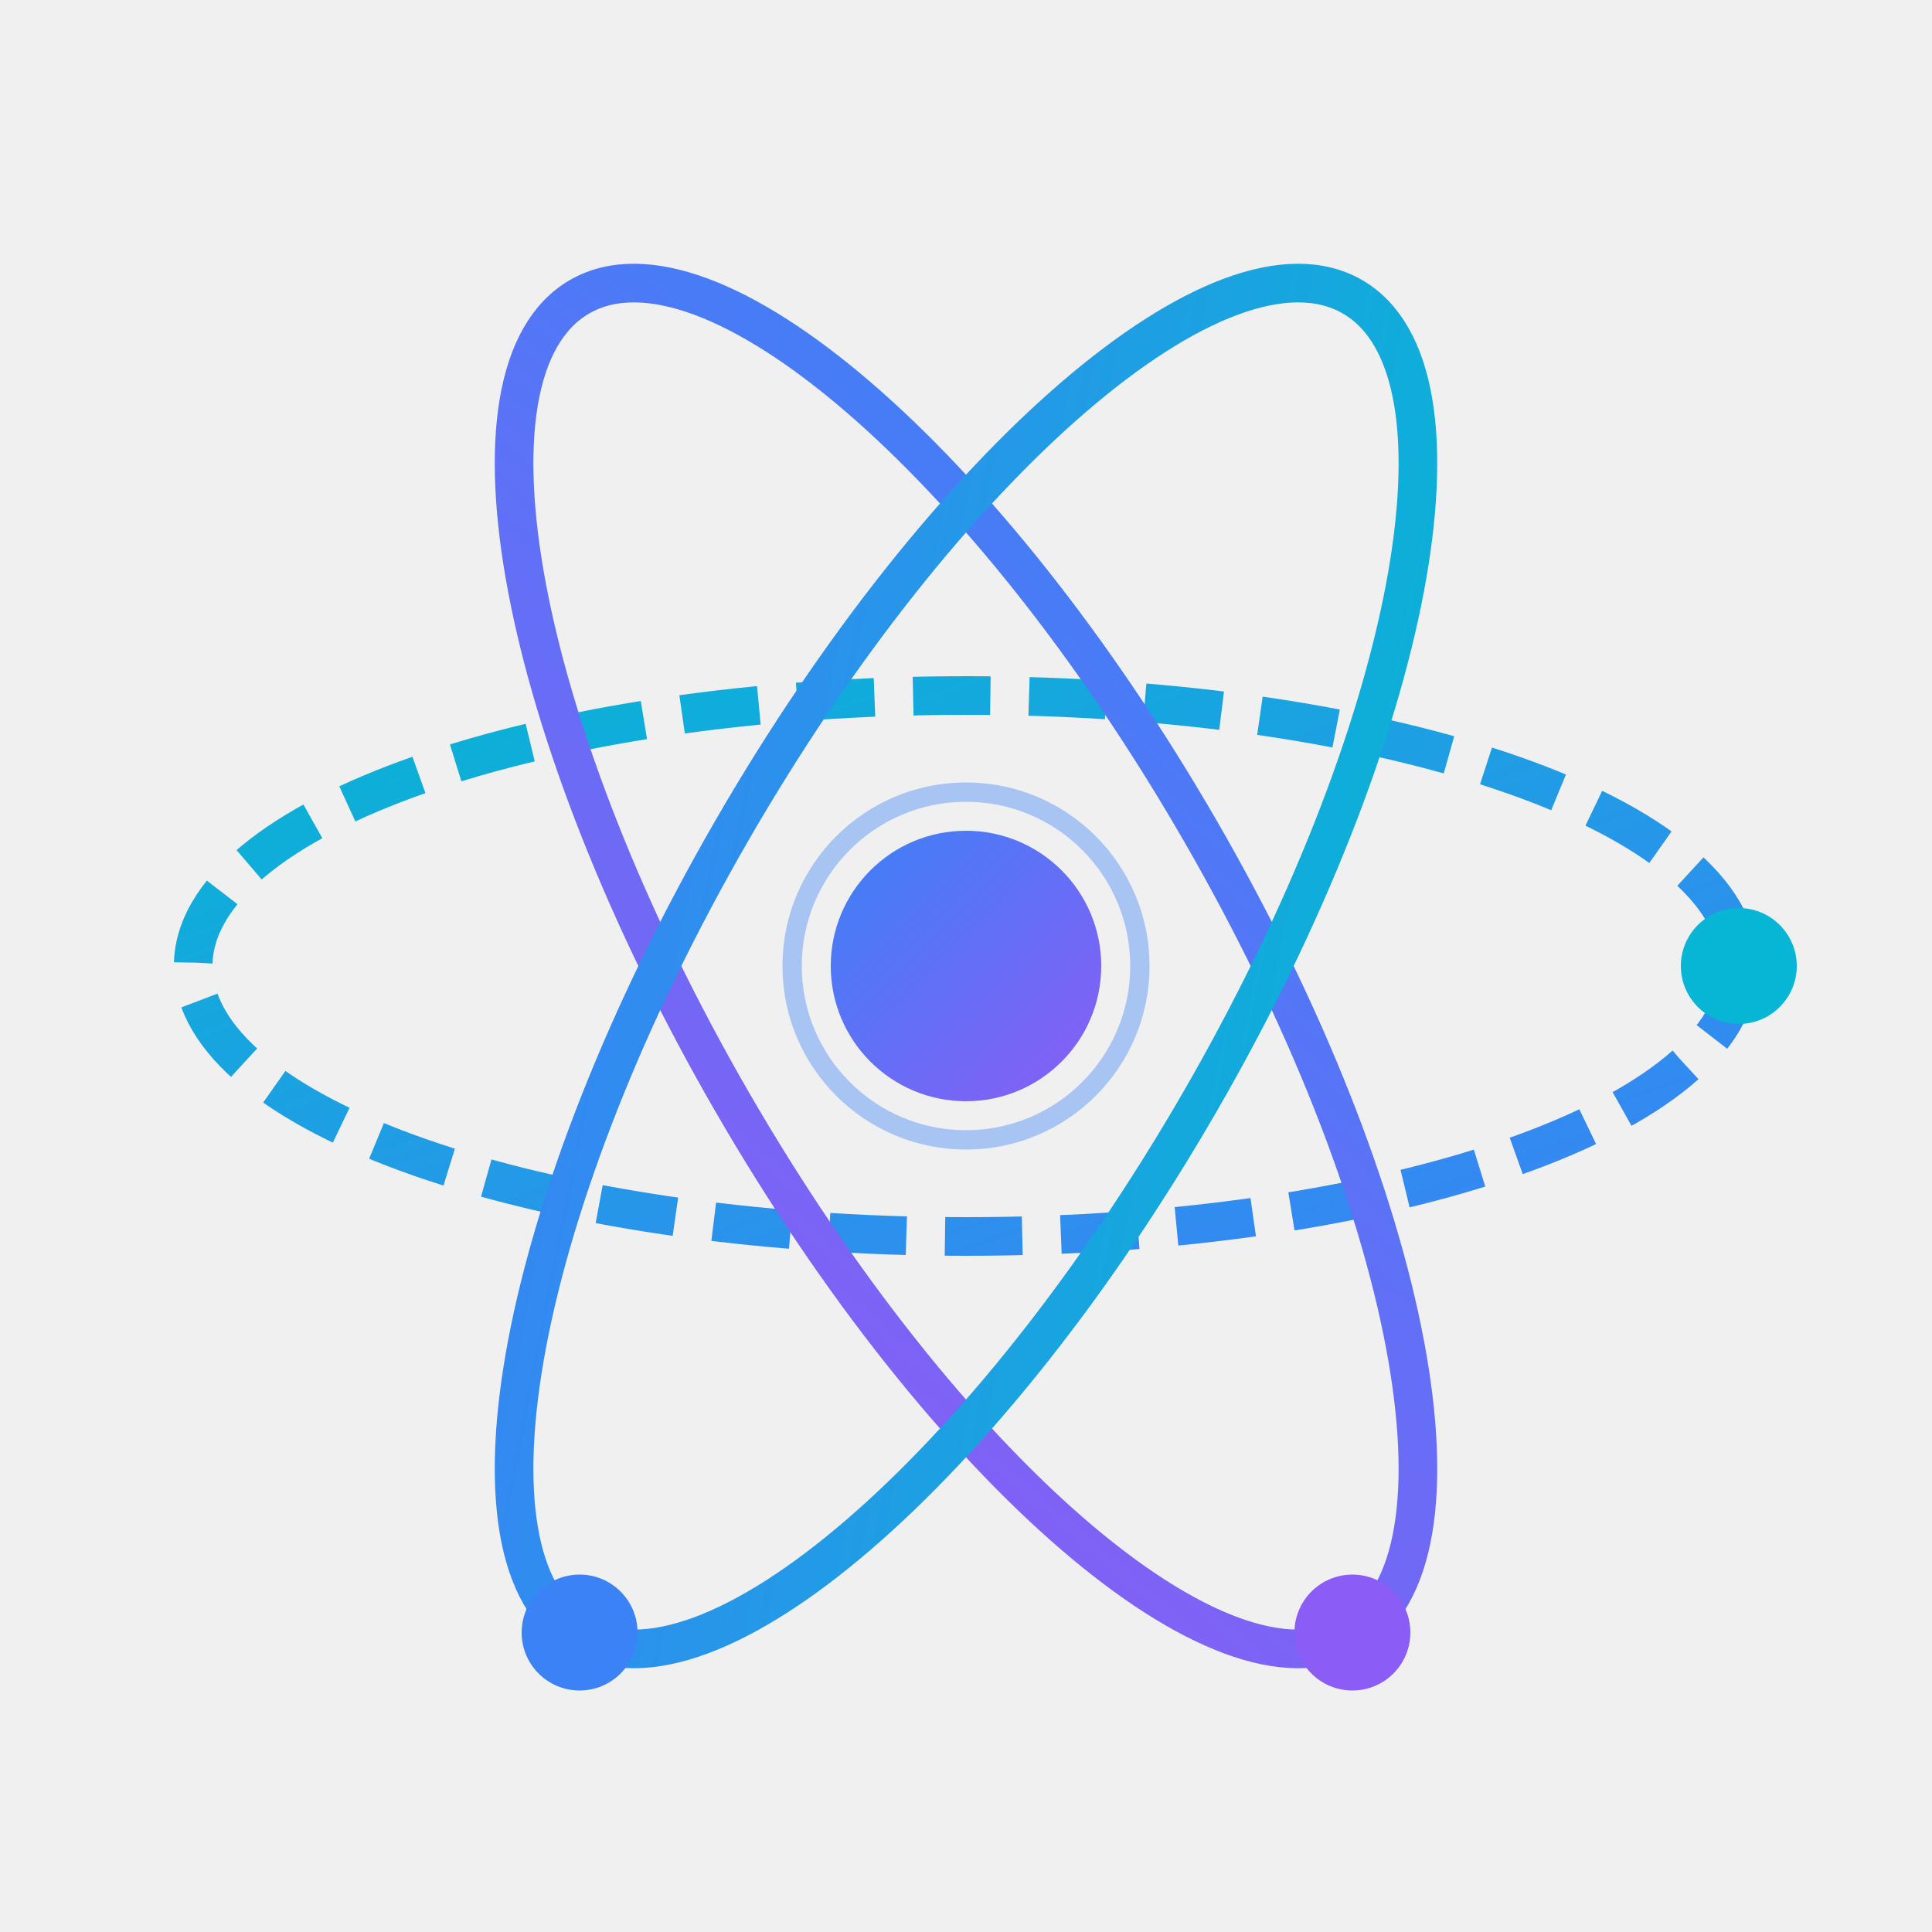
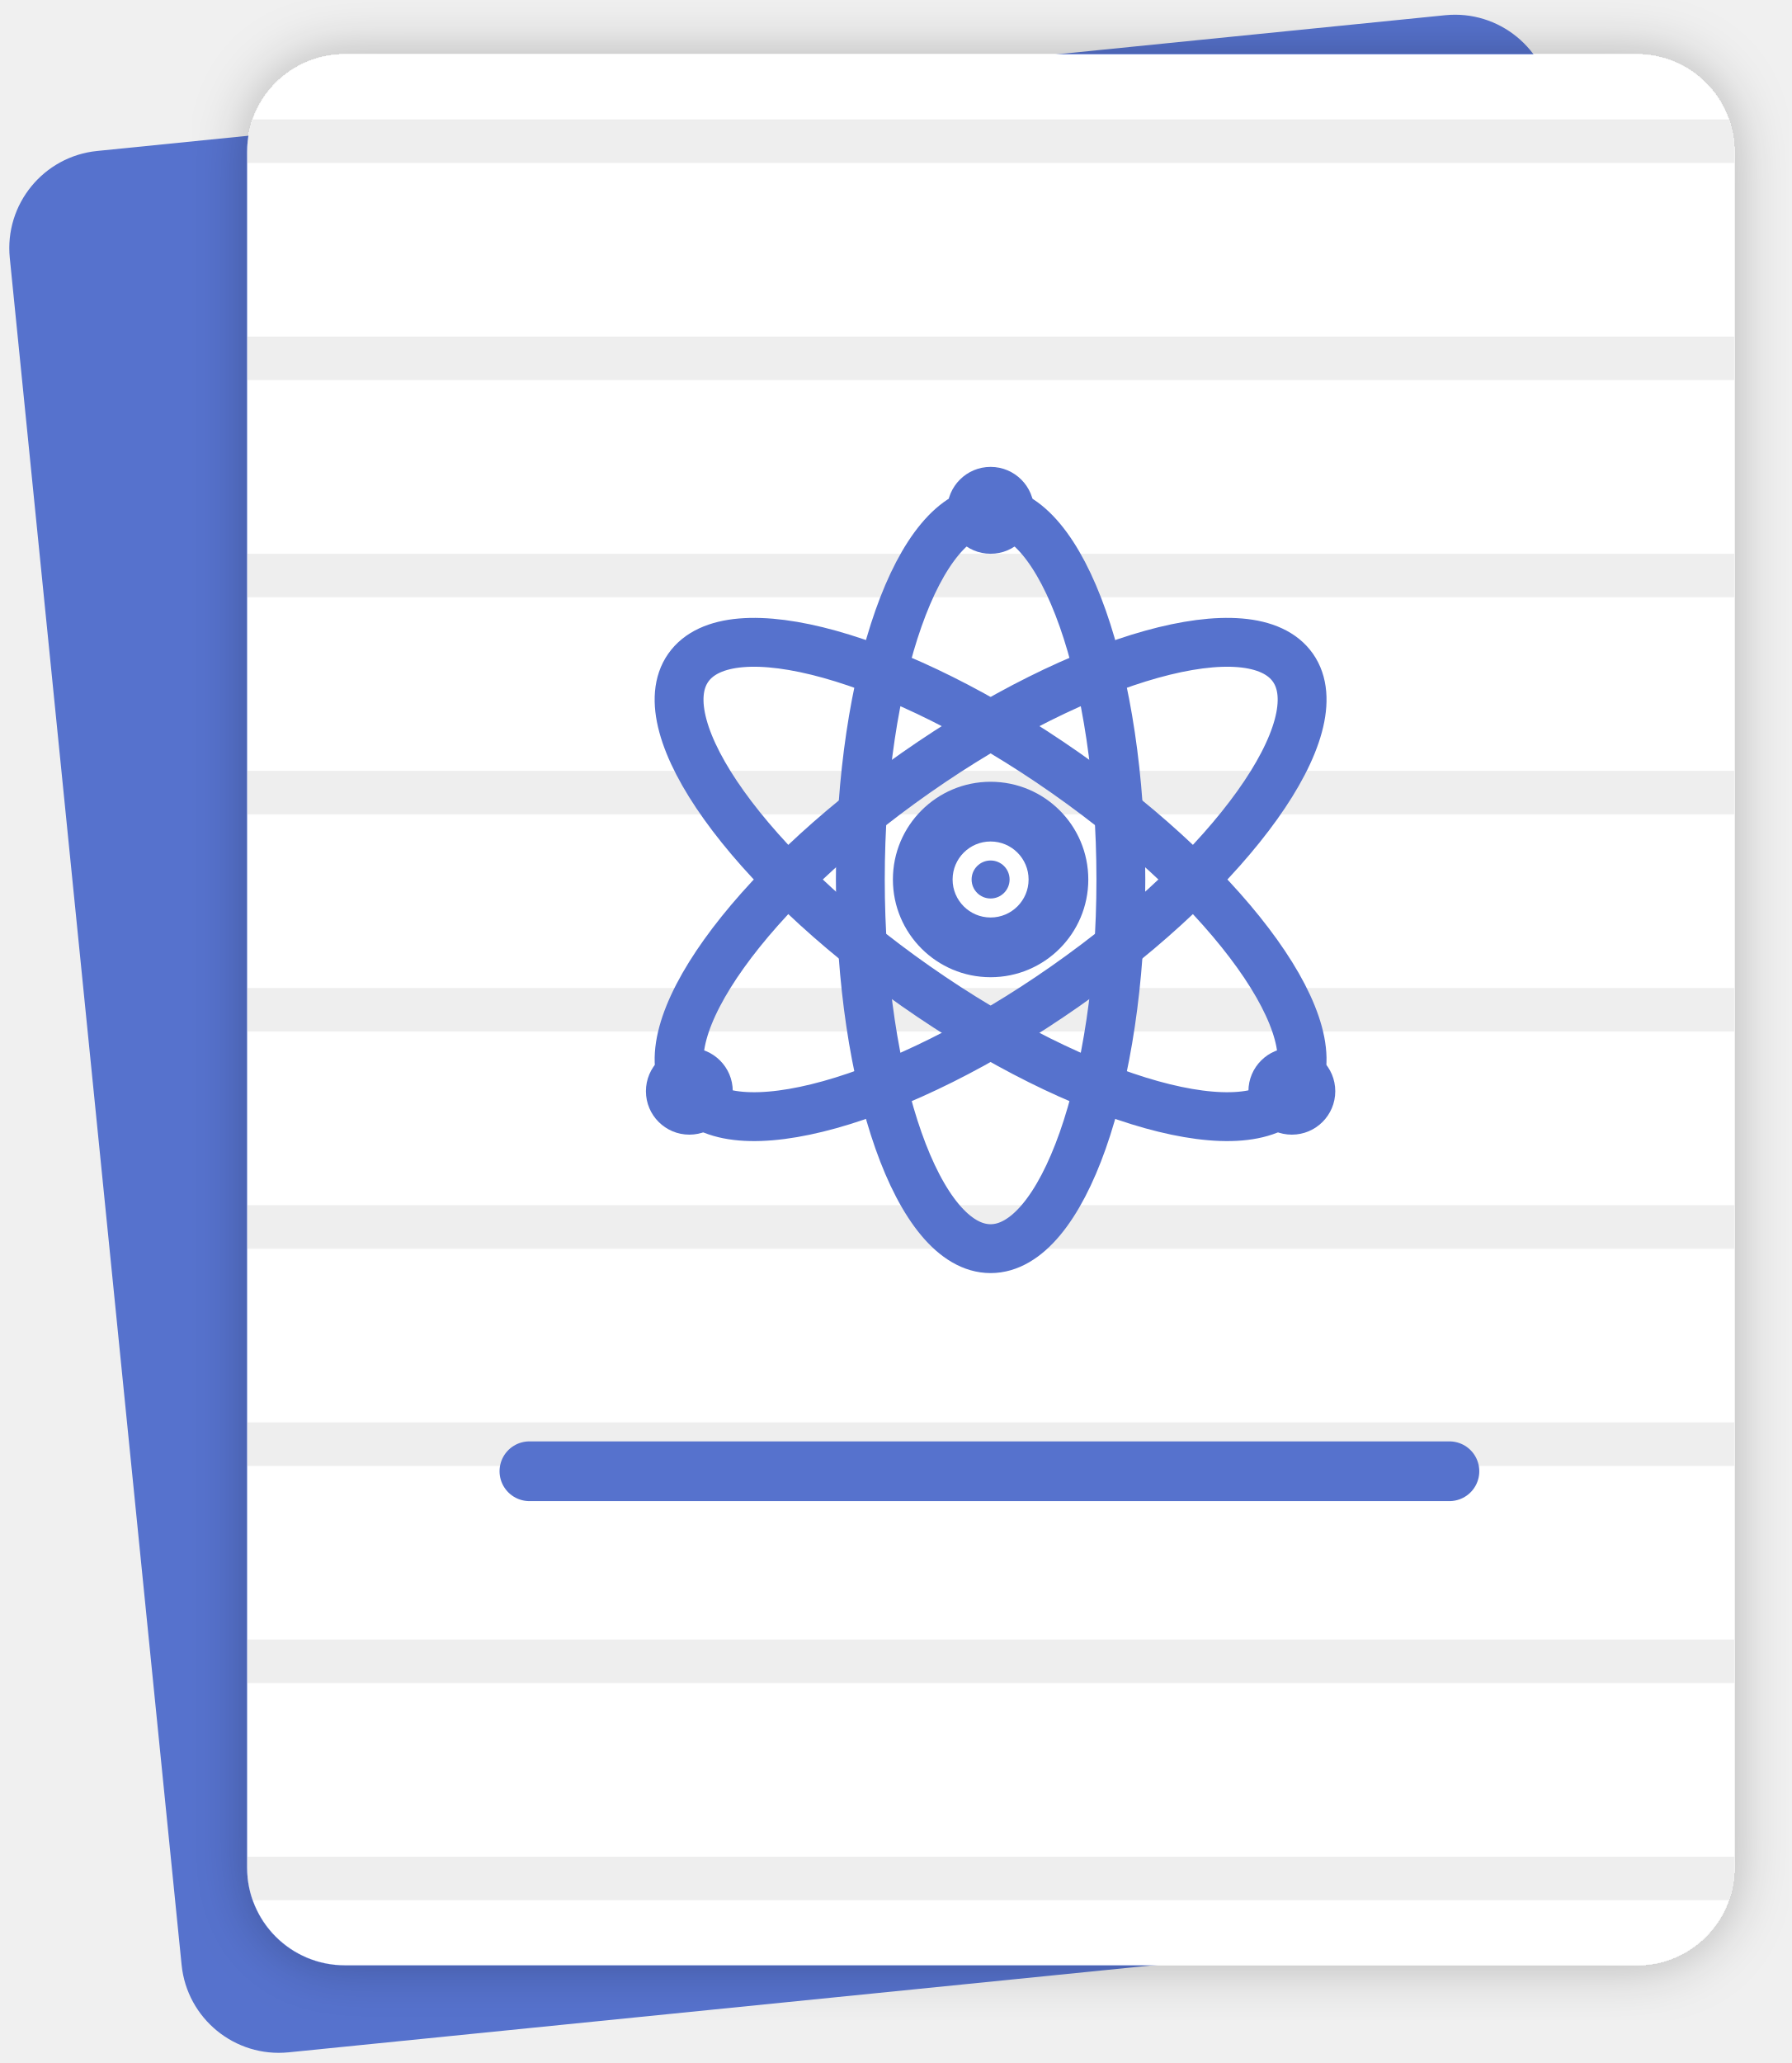
- <svg xmlns="http://www.w3.org/2000/svg" viewBox="0 0 200 200" width="100%" height="100%">
+ <svg xmlns="http://www.w3.org/2000/svg" width="330" height="380" viewBox="0 0 330 380" fill="none">
+   <rect y="29.609" width="285.591" height="352" rx="18" transform="rotate(-5.74915 0 29.6086)" fill="#5672CD" />
+   <g filter="url(#filter0_d_306_31)">
+     <rect x="45.533" y="10" width="274" height="352" rx="18" fill="white" />
+     <rect x="45.533" y="10" width="274" height="352" rx="18" fill="url(#pattern0_306_31)" />
+     <ellipse cx="182.5" cy="162" rx="68" ry="24" stroke="#5672CD" stroke-width="9" fill="none" transform="rotate(90 182.5 162)" />
+     <ellipse cx="182.5" cy="162" rx="68" ry="24" stroke="#5672CD" stroke-width="9" fill="none" transform="rotate(35 182.5 162)" />
+     <ellipse cx="182.5" cy="162" rx="68" ry="24" stroke="#5672CD" stroke-width="9" fill="none" transform="rotate(-35 182.5 162)" />
+     <circle cx="182.5" cy="162" r="18" fill="#5672CD" />
+     <circle cx="182.5" cy="162" r="7" fill="white" />
+     <circle cx="182.5" cy="162" r="3.5" fill="#5672CD" />
+     <circle cx="182.5" cy="94" r="8" fill="#5672CD" />
+     <circle cx="238" cy="201" r="8" fill="#5672CD" />
+     <circle cx="127" cy="201" r="8" fill="#5672CD" />
+     <path d="M97.533 271H267.033" stroke="#5672CD" stroke-width="11" stroke-linecap="round" />
+   </g>
  <defs>
-     <linearGradient id="grad1" x1="0%" y1="0%" x2="100%" y2="100%">
-       <stop offset="0%" style="stop-color:#3b82f6;stop-opacity:1" />
-       <stop offset="100%" style="stop-color:#8b5cf6;stop-opacity:1" />
-     </linearGradient>
-     <linearGradient id="grad2" x1="0%" y1="0%" x2="100%" y2="100%">
-       <stop offset="0%" style="stop-color:#06b6d4;stop-opacity:1" />
-       <stop offset="100%" style="stop-color:#3b82f6;stop-opacity:1" />
-     </linearGradient>
+     <filter id="filter0_d_306_31" x="35.533" y="0" width="294" height="372" filterUnits="userSpaceOnUse" color-interpolation-filters="sRGB">
+       <feFlood flood-opacity="0" result="BackgroundImageFix" />
+       <feColorMatrix in="SourceAlpha" type="matrix" values="0 0 0 0 0 0 0 0 0 0 0 0 0 0 0 0 0 0 127 0" result="hardAlpha" />
+       <feOffset />
+       <feGaussianBlur stdDeviation="5" />
+       <feComposite in2="hardAlpha" operator="out" />
+       <feColorMatrix type="matrix" values="0 0 0 0 0 0 0 0 0 0 0 0 0 0 0 0 0 0 0.25 0" />
+       <feBlend mode="normal" in2="BackgroundImageFix" result="effect1_dropShadow_306_31" />
+       <feBlend mode="normal" in="SourceGraphic" in2="effect1_dropShadow_306_31" result="shape" />
+     </filter>
+     <pattern id="pattern0_306_31" patternUnits="userSpaceOnUse" patternTransform="matrix(1370 0 0 40 45.5326 182)" preserveAspectRatio="none" viewBox="0 0 1370 40" width="1" height="1">
+       <g id="pattern0_306_31_inner">
+         <rect width="274" height="8" fill="#D1D1D1" fill-opacity="0.37" />
+       </g>
+     </pattern>
  </defs>
-   <circle cx="100" cy="100" r="14" fill="url(#grad1)" />
-   <circle cx="100" cy="100" r="18" fill="none" stroke="#3b82f6" stroke-width="2" stroke-opacity="0.4" />
-   <ellipse cx="100" cy="100" rx="80" ry="28" fill="none" stroke="url(#grad2)" stroke-width="4" stroke-dasharray="8 4" transform="rotate(0 100 100)" />
-   <circle cx="180" cy="100" r="6" fill="#06b6d4" />
-   <ellipse cx="100" cy="100" rx="80" ry="28" fill="none" stroke="url(#grad1)" stroke-width="4" transform="rotate(60 100 100)" />
-   <circle cx="140" cy="169" r="6" fill="#8b5cf6" />
-   <ellipse cx="100" cy="100" rx="80" ry="28" fill="none" stroke="url(#grad2)" stroke-width="4" transform="rotate(120 100 100)" />
-   <circle cx="60" cy="169" r="6" fill="#3b82f6" />
</svg>
